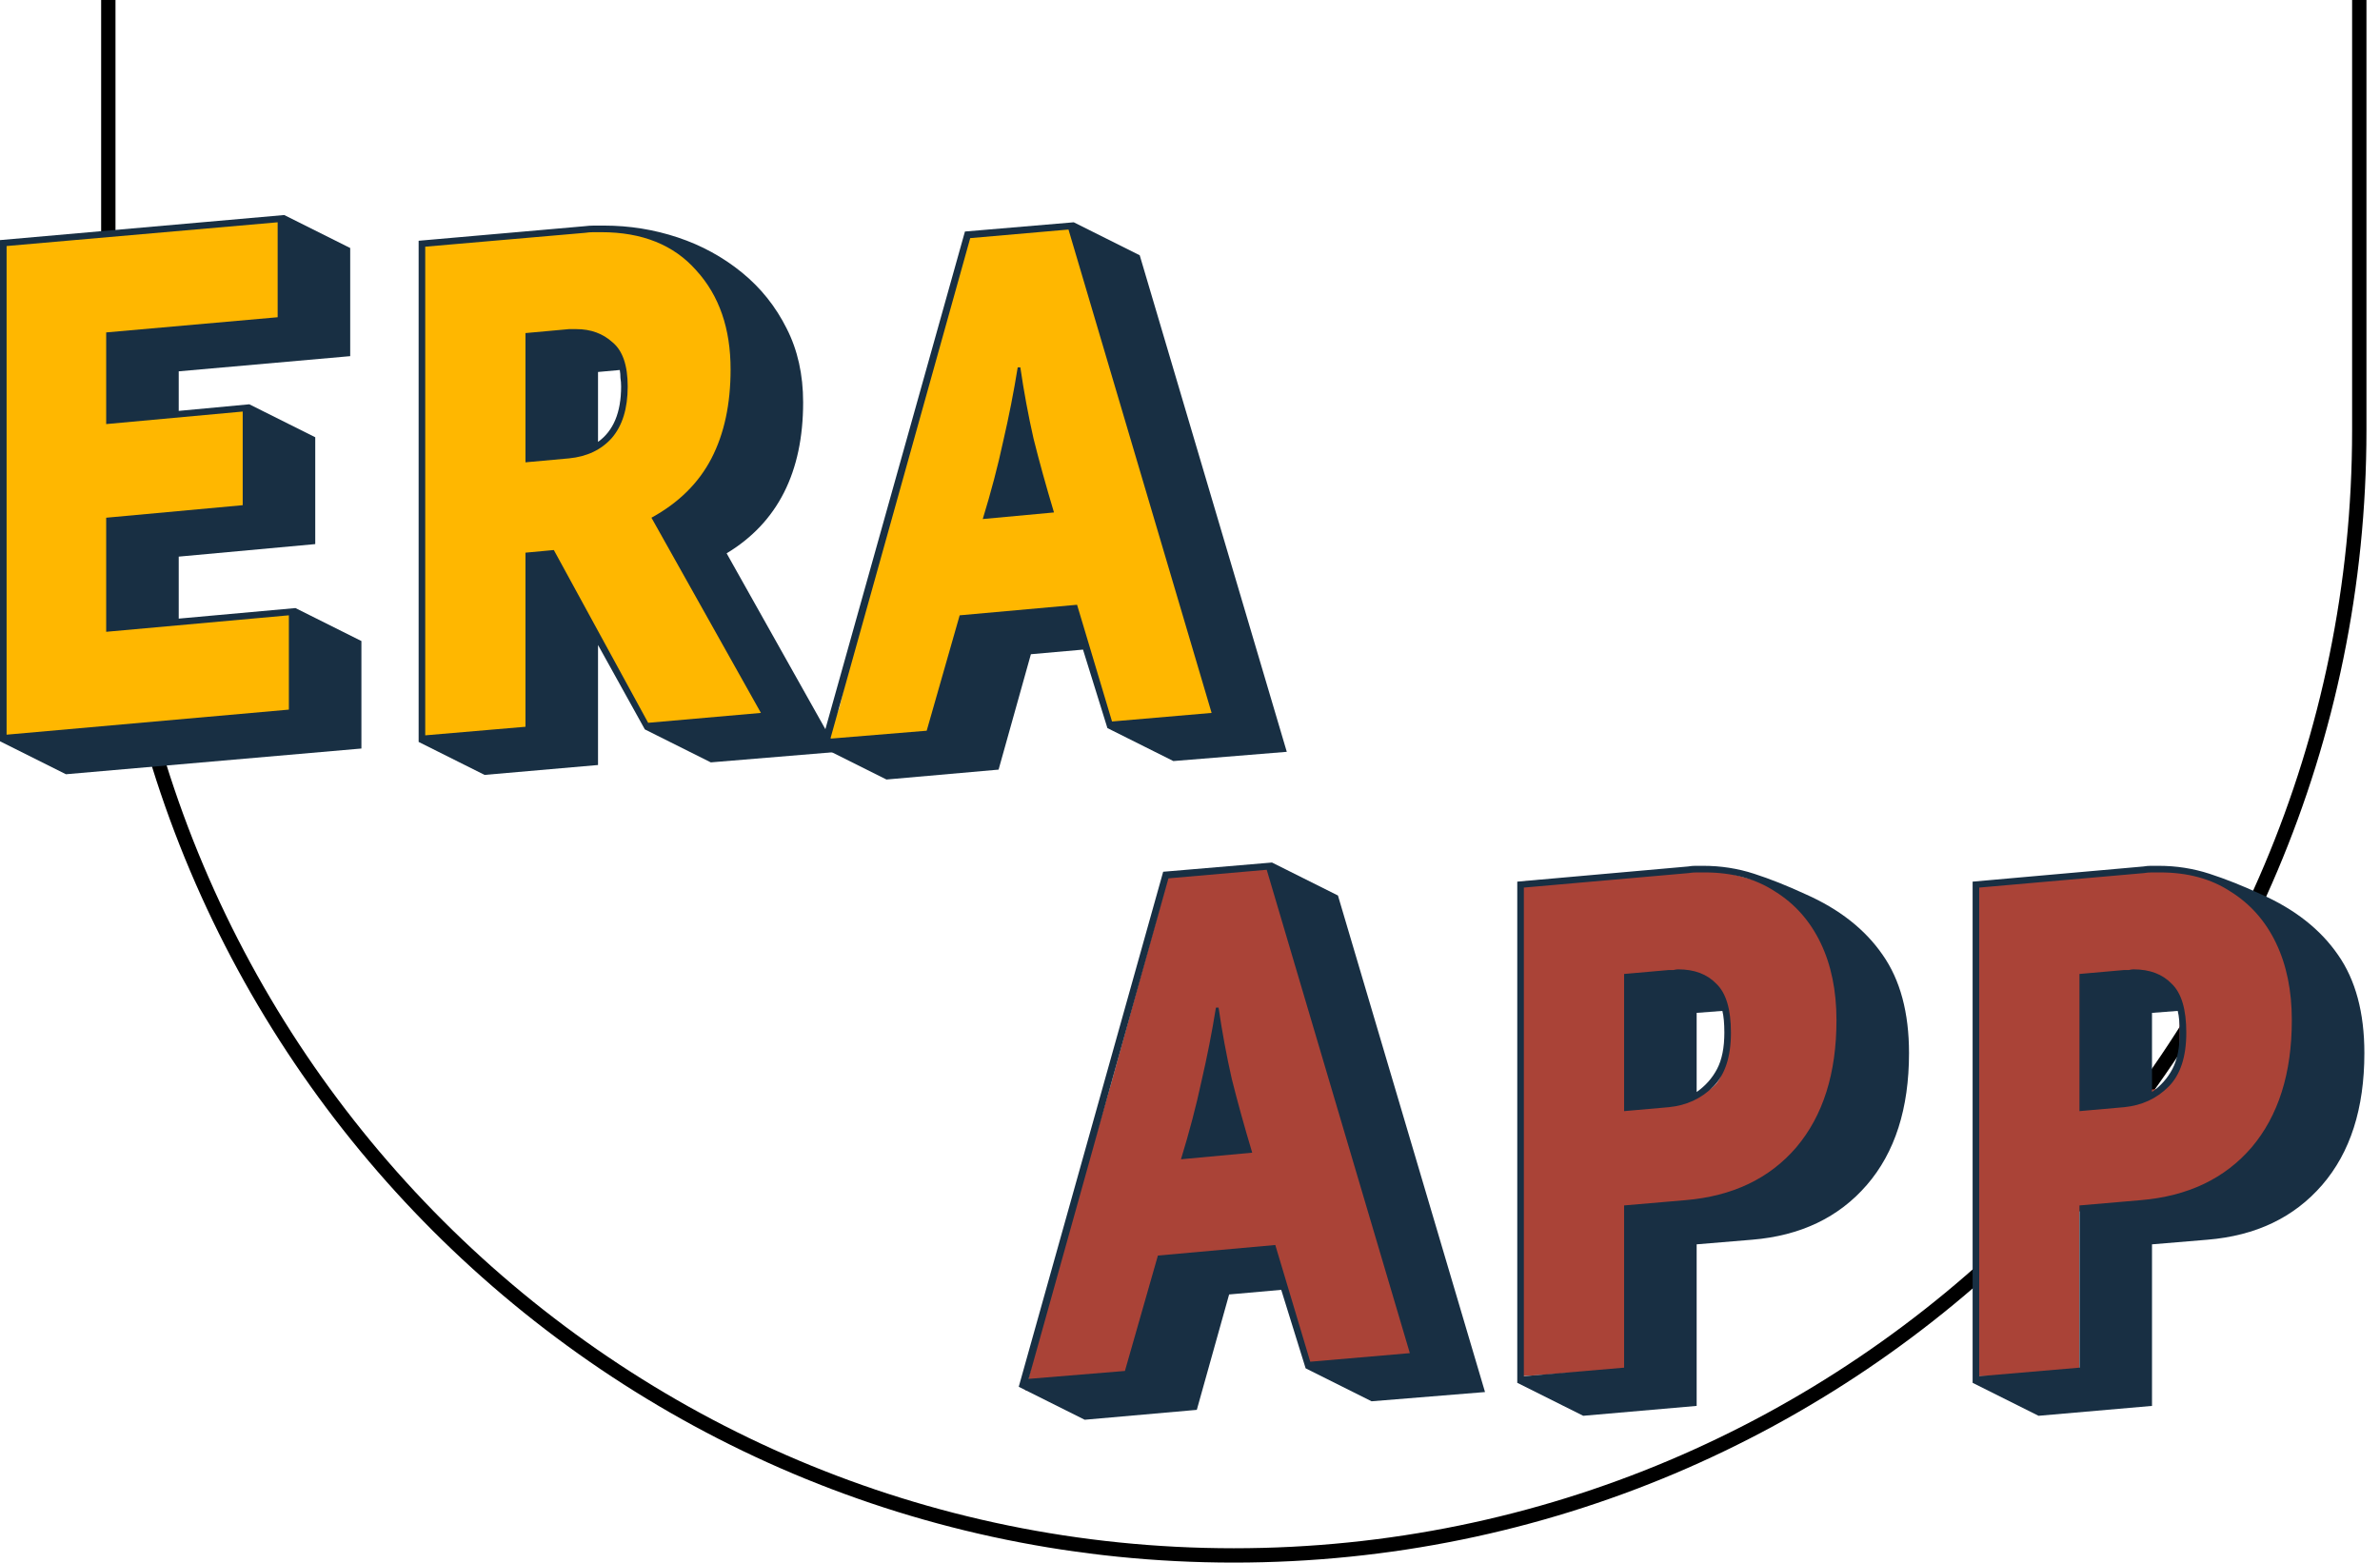
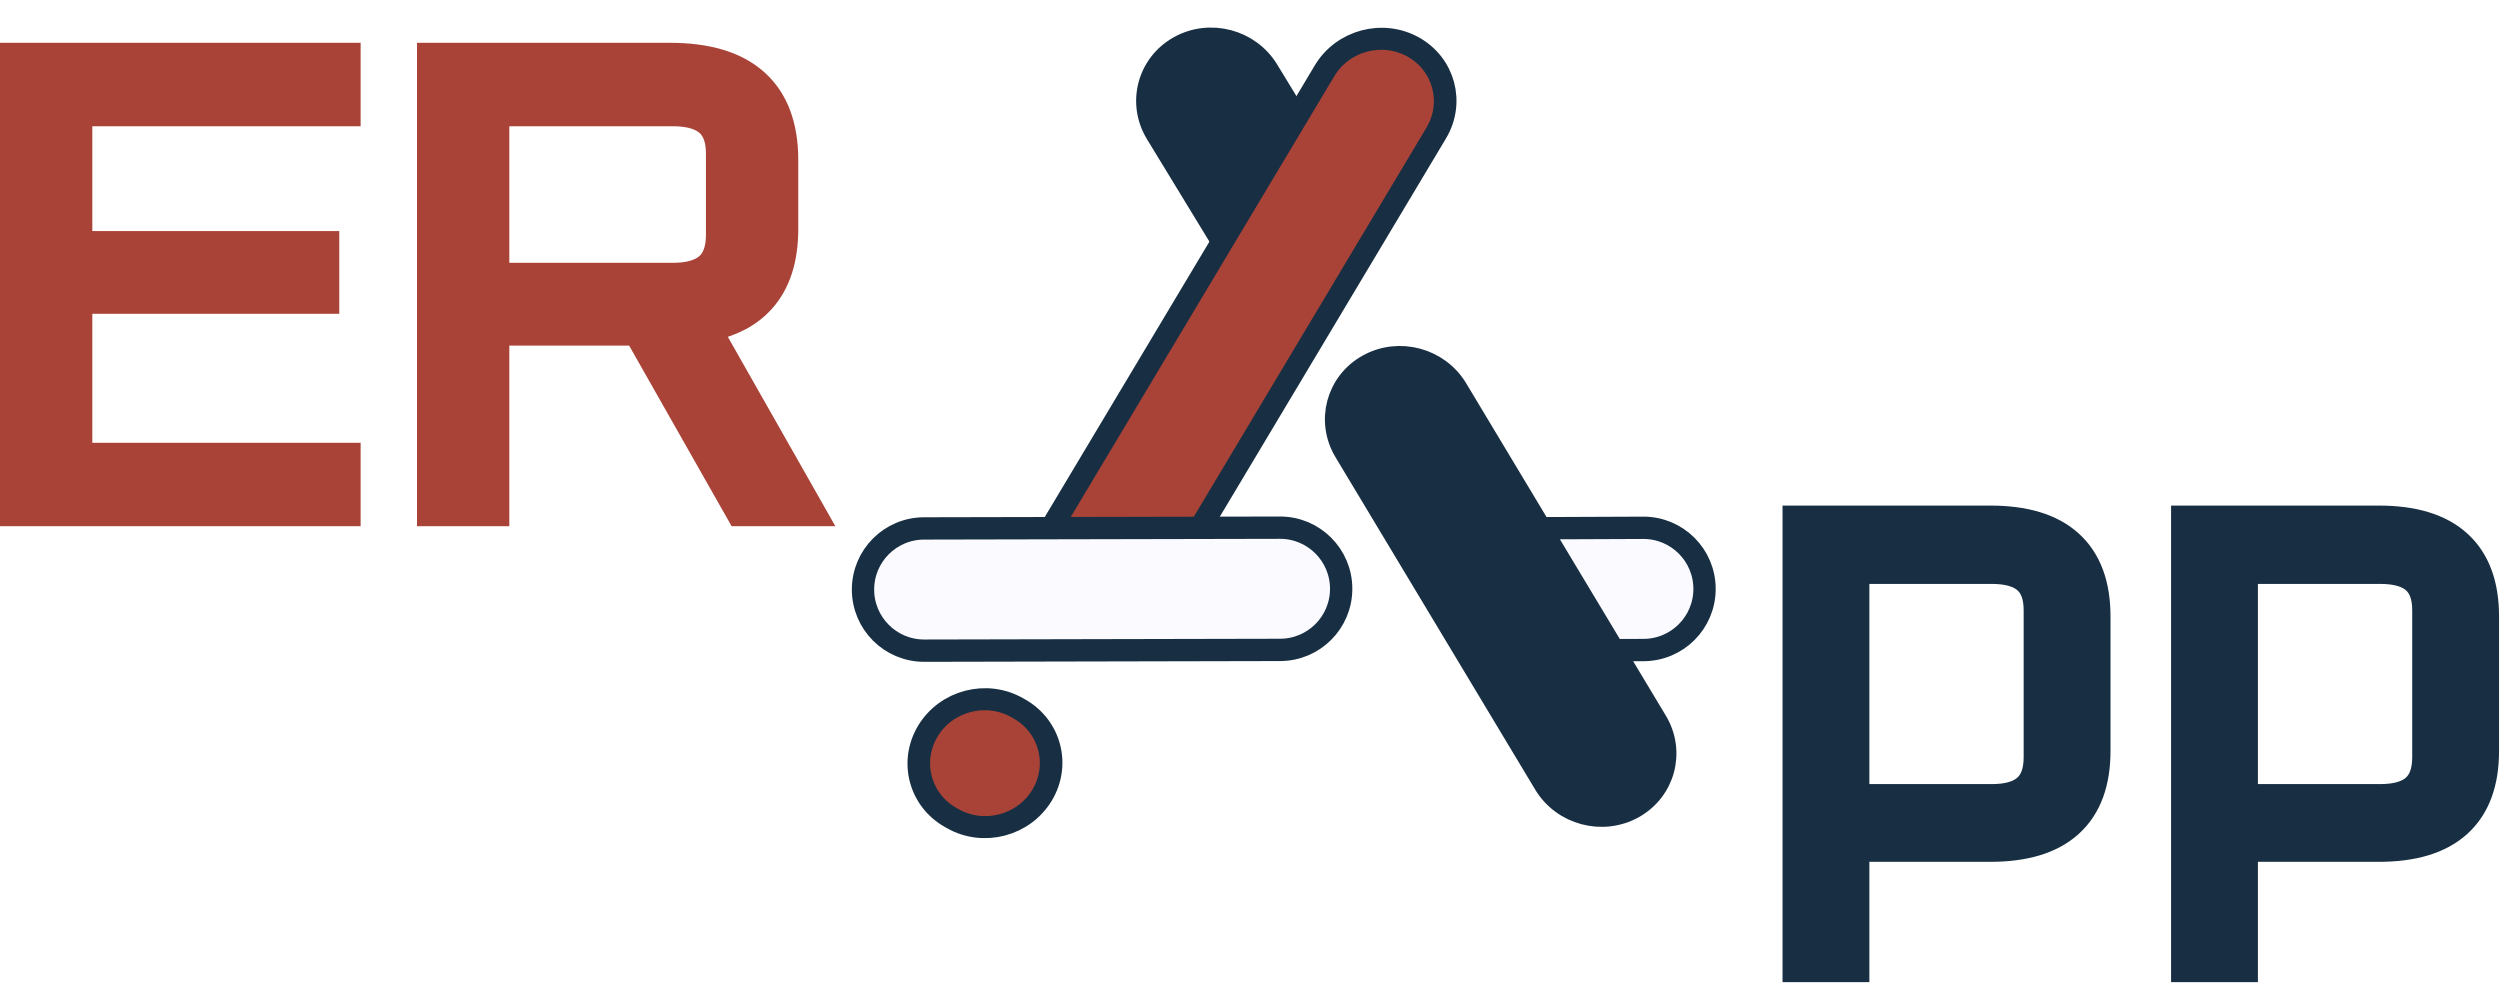
- <svg xmlns="http://www.w3.org/2000/svg" width="166" height="109" viewBox="0 0 166 109" fill="none">
-   <rect x="7.555" y="-82.5" width="157" height="191" rx="78.5" stroke="black" />
-   <path d="M75.055 15.84L67.555 16.34L63.555 30.84L60.055 42.84L58.555 49.34L57.555 51.84L65.055 51.34L67.555 43.34L75.055 42.84L77.555 50.84L85.555 50.34L75.055 15.84Z" fill="#FFB700" />
-   <path d="M0.055 16.84L19.555 15.34V22.34L8.555 23.84V29.34L17.555 28.34V35.84L9.055 36.84V43.84L20.555 42.84V49.84L0.055 51.34V16.84Z" fill="#FFB700" />
-   <path fill-rule="evenodd" clip-rule="evenodd" d="M29.555 16.84L40.555 15.84H43.055C43.555 16.006 44.655 16.34 45.055 16.34C45.455 16.34 46.888 16.673 47.555 16.84L52.055 22.34C52.555 24.173 53.455 27.94 53.055 28.34C52.655 28.74 50.888 32.173 50.055 33.84L47.055 36.34L53.555 50.34L45.055 50.84L40.055 41.84V51.84H29.555V50.84V16.84ZM43.555 25.34H41.055V31.34C42.3 30.717 43.139 29.5 43.277 28.115L43.555 25.34Z" fill="#FFB700" />
-   <path d="M0 51.708V16.748L19.826 15L24.426 17.3V24.844L12.466 25.902V28.662L17.388 28.202L21.988 30.502V37.954L12.466 38.828V43.152L20.608 42.416L25.208 44.716V52.214L4.6 54.008L0 51.708ZM7.406 44.072V36.114L16.928 35.24V28.708L7.406 29.582V23.188L19.366 22.13V15.506L0.46 17.162V51.248L20.148 49.5V42.922L7.406 44.072Z" fill="#182F43" />
-   <path d="M44.977 50.88L41.711 44.992V53.364L33.799 54.054L29.199 51.754V16.794L40.745 15.782C40.991 15.751 41.221 15.736 41.435 15.736C41.681 15.736 41.911 15.736 42.125 15.736C43.904 15.736 45.621 16.012 47.277 16.564C48.933 17.116 50.421 17.929 51.739 19.002C53.058 20.075 54.101 21.379 54.867 22.912C55.634 24.415 56.017 26.132 56.017 28.064C56.017 32.94 54.239 36.451 50.681 38.598L58.455 52.444L49.577 53.18L44.977 50.88ZM45.437 36.114C47.339 35.071 48.734 33.691 49.623 31.974C50.513 30.257 50.957 28.187 50.957 25.764C50.957 22.912 50.16 20.612 48.565 18.864C47.001 17.085 44.793 16.196 41.941 16.196C41.757 16.196 41.573 16.196 41.389 16.196C41.205 16.196 41.006 16.211 40.791 16.242L29.659 17.208V51.294L36.651 50.696V38.552L38.629 38.368L45.207 50.42L53.073 49.73L45.437 36.114ZM36.651 23.234L39.687 22.958H40.193C41.205 22.958 42.049 23.265 42.723 23.878C43.429 24.461 43.781 25.488 43.781 26.96C43.781 28.493 43.413 29.689 42.677 30.548C41.941 31.376 40.945 31.851 39.687 31.974L36.651 32.25V23.234ZM41.711 30.824C42.785 30.057 43.321 28.769 43.321 26.96C43.321 26.745 43.306 26.546 43.275 26.362C43.275 26.178 43.26 25.994 43.229 25.81L41.711 25.948V30.824Z" fill="#182F43" />
-   <path d="M77.239 50.788L75.537 45.314L71.903 45.636L69.649 53.686L61.829 54.376L57.229 52.076L67.303 16.15L74.893 15.506L79.493 17.806L89.751 52.444L81.839 53.088L77.239 50.788ZM67.671 16.61L57.919 51.524L64.635 50.972L66.935 42.922L75.123 42.186L77.561 50.328L84.507 49.73L74.525 16.012L67.671 16.61ZM68.545 36.206C69.127 34.305 69.603 32.495 69.971 30.778C70.369 29.061 70.707 27.343 70.983 25.626H71.167C71.412 27.313 71.719 28.969 72.087 30.594C72.485 32.189 72.961 33.906 73.513 35.746L68.545 36.206Z" fill="#182F43" />
-   <path d="M88.522 60.5L81.522 61L77.522 75.5L74.022 87.5L72.022 95L71.522 97L78.522 96.5L81.022 88.5L89.022 88L91.022 95L99.022 95.5L88.522 60.5Z" fill="#AA4337" />
-   <path fill-rule="evenodd" clip-rule="evenodd" d="M159.021 77.5C161.021 72.7 159.854 65.333 158.521 64L156.521 62L151.021 60.5L138.021 61.5V68L138.021 78L138.021 80C137.934 80.26 137.966 85.558 137.995 90.316C138.009 92.506 138.021 94.582 138.021 96H145.021V84.5C153.021 84.5 156.521 83.5 159.021 77.5ZM149.021 69C147.917 69 147.021 69.895 147.021 71V74C147.021 75.105 147.917 76 149.021 76H150.021C151.126 76 152.021 75.105 152.021 74V71C152.021 69.895 151.126 69 150.021 69H149.021Z" fill="#AA4337" />
-   <path fill-rule="evenodd" clip-rule="evenodd" d="M127.078 77.5C129.078 72.7 127.911 65.333 126.578 64L124.578 62L119.078 60.5L106.078 61.5V68L106.078 78L106.078 80C105.991 80.26 106.023 85.558 106.052 90.316C106.065 92.506 106.078 94.582 106.078 96L113.521 95.5V84.5C121.521 84.5 124.578 83.5 127.078 77.5ZM117.203 69.198C116.031 69.092 115.021 70.014 115.021 71.19V74.19C115.021 75.218 115.8 76.078 116.822 76.18L117.974 76.295C119.095 76.407 120.088 75.572 120.168 74.448L120.382 71.457C120.459 70.37 119.653 69.421 118.568 69.322L117.203 69.198Z" fill="#AA4337" />
-   <path d="M91.065 95.448L89.363 89.974L85.729 90.296L83.475 98.346L75.655 99.036L71.055 96.736L81.129 60.81L88.719 60.166L93.319 62.466L103.577 97.104L95.665 97.748L91.065 95.448ZM81.497 61.27L71.745 96.184L78.461 95.632L80.761 87.582L88.949 86.846L91.387 94.988L98.333 94.39L88.351 60.672L81.497 61.27ZM82.371 80.866C82.953 78.965 83.429 77.155 83.797 75.438C84.195 73.721 84.533 72.003 84.809 70.286H84.993C85.238 71.973 85.545 73.629 85.913 75.254C86.311 76.849 86.787 78.566 87.339 80.406L82.371 80.866Z" fill="#182F43" />
-   <path d="M105.826 96.46V61.5L117.74 60.442C117.924 60.411 118.093 60.396 118.246 60.396C118.43 60.396 118.614 60.396 118.798 60.396C120.025 60.396 121.205 60.58 122.34 60.948C123.475 61.316 124.671 61.791 125.928 62.374C128.289 63.417 130.083 64.827 131.31 66.606C132.537 68.354 133.15 70.639 133.15 73.46C133.15 77.324 132.169 80.391 130.206 82.66C128.243 84.929 125.575 86.202 122.202 86.478L118.338 86.8V98.07L110.426 98.76L105.826 96.46ZM117.556 83.718C120.837 83.442 123.413 82.215 125.284 80.038C127.155 77.83 128.09 74.871 128.09 71.16C128.09 69.105 127.722 67.311 126.986 65.778C126.25 64.245 125.192 63.049 123.812 62.19C122.463 61.301 120.822 60.856 118.89 60.856C118.706 60.856 118.522 60.856 118.338 60.856C118.154 60.856 117.97 60.871 117.786 60.902L106.286 61.914V96L113.278 95.402V84.086L117.556 83.718ZM113.278 67.94L116.406 67.664C116.529 67.664 116.636 67.664 116.728 67.664C116.851 67.633 116.958 67.618 117.05 67.618C118.185 67.618 119.074 67.955 119.718 68.63C120.393 69.274 120.73 70.409 120.73 72.034C120.73 73.721 120.316 74.978 119.488 75.806C118.66 76.634 117.633 77.109 116.406 77.232L113.278 77.508V67.94ZM118.338 76.174C118.951 75.745 119.427 75.208 119.764 74.564C120.101 73.92 120.27 73.077 120.27 72.034C120.27 71.39 120.224 70.884 120.132 70.516L118.338 70.654V76.174Z" fill="#182F43" />
-   <path d="M137.586 96.46V61.5L149.5 60.442C149.684 60.411 149.852 60.396 150.006 60.396C150.19 60.396 150.374 60.396 150.558 60.396C151.784 60.396 152.965 60.58 154.1 60.948C155.234 61.316 156.43 61.791 157.688 62.374C160.049 63.417 161.843 64.827 163.07 66.606C164.296 68.354 164.91 70.639 164.91 73.46C164.91 77.324 163.928 80.391 161.966 82.66C160.003 84.929 157.335 86.202 153.962 86.478L150.098 86.8V98.07L142.186 98.76L137.586 96.46ZM149.316 83.718C152.597 83.442 155.173 82.215 157.044 80.038C158.914 77.83 159.85 74.871 159.85 71.16C159.85 69.105 159.482 67.311 158.746 65.778C158.01 64.245 156.952 63.049 155.572 62.19C154.222 61.301 152.582 60.856 150.65 60.856C150.466 60.856 150.282 60.856 150.098 60.856C149.914 60.856 149.73 60.871 149.546 60.902L138.046 61.914V96L145.038 95.402V84.086L149.316 83.718ZM145.038 67.94L148.166 67.664C148.288 67.664 148.396 67.664 148.488 67.664C148.61 67.633 148.718 67.618 148.81 67.618C149.944 67.618 150.834 67.955 151.478 68.63C152.152 69.274 152.49 70.409 152.49 72.034C152.49 73.721 152.076 74.978 151.248 75.806C150.42 76.634 149.392 77.109 148.166 77.232L145.038 77.508V67.94ZM150.098 76.174C150.711 75.745 151.186 75.208 151.524 74.564C151.861 73.92 152.03 73.077 152.03 72.034C152.03 71.39 151.984 70.884 151.892 70.516L150.098 70.654V76.174Z" fill="#182F43" />
+ <svg xmlns="http://www.w3.org/2000/svg" width="224" height="88" viewBox="0 0 224 88" fill="none">
+   <path d="M1 45.15V46.15H2H30.312H31.312V45.15V41.674V40.674H30.312H7.272V27.119H28.399H29.399V26.119V22.701V21.701H28.399H7.272V10.311H30.312H31.312V9.311V5.835V4.835H30.312H2H1V5.835V45.15ZM38.363 45.15V46.15H39.363H43.635H44.635V45.15V29.968H56.954L65.849 45.643L66.136 46.15H66.719H70.226H71.414H73.132L72.284 44.656L63.709 29.556C65.658 29.134 67.255 28.302 68.42 27C69.867 25.384 70.524 23.183 70.524 20.535V14.325C70.524 11.31 69.676 8.874 67.815 7.212C65.977 5.569 63.318 4.835 60.023 4.835H39.363H38.363V5.835V45.15ZM60.278 24.549H44.635V10.311H60.278C61.808 10.311 62.769 10.655 63.342 11.168C63.895 11.661 64.252 12.459 64.252 13.755V21.048C64.252 22.367 63.892 23.181 63.338 23.683C62.764 24.202 61.805 24.549 60.278 24.549Z" fill="#AA4337" stroke="#AA4337" stroke-width="2" />
+   <path d="M160.715 86V87H161.715H165.496H166.496V86V76.22H178.339C181.39 76.22 183.866 75.532 185.581 73.981C187.316 72.412 188.101 70.119 188.101 67.296V55.223C188.101 52.4 187.316 50.108 185.581 48.539C183.866 46.987 181.39 46.3 178.339 46.3H161.715H160.715V47.3V86ZM195.528 86V87H196.528H200.309H201.309V86V76.22H213.152C216.204 76.22 218.679 75.532 220.395 73.981C222.13 72.412 222.915 70.119 222.915 67.296V55.223C222.915 52.4 222.13 50.108 220.395 48.539C218.679 46.987 216.204 46.3 213.152 46.3H196.528H195.528V47.3V86ZM178.459 71.255H166.496V51.318H178.459C179.95 51.318 180.882 51.655 181.437 52.154C181.971 52.634 182.32 53.412 182.32 54.684V67.835C182.32 69.129 181.969 69.922 181.432 70.41C180.877 70.915 179.948 71.255 178.459 71.255ZM213.272 71.255H201.309V51.318H213.272C214.764 51.318 215.695 51.655 216.25 52.154C216.785 52.634 217.134 53.412 217.134 54.684V67.835C217.134 69.129 216.782 69.922 216.246 70.41C215.691 70.915 214.761 71.255 213.272 71.255Z" fill="#182F43" stroke="#182F43" stroke-width="2" />
+   <path d="M113.577 6.292L119.316 15.707C120.973 18.425 120.057 21.903 117.278 23.453C114.532 24.983 110.999 24.053 109.363 21.368L103.624 11.953C101.967 9.235 102.882 5.757 105.661 4.207C108.407 2.676 111.94 3.607 113.577 6.292Z" fill="#182F43" stroke="#182F43" stroke-width="2" />
+   <path d="M136.53 47.335L147.228 47.291C150.261 47.279 152.726 49.734 152.726 52.767C152.726 55.783 150.288 58.231 147.272 58.243L136.575 58.287C133.542 58.299 131.076 55.844 131.076 52.811C131.076 49.795 133.514 47.347 136.53 47.335Z" fill="#FBFBFF" stroke="#182F43" stroke-width="2" />
+   <path d="M130.51 34.853L148.402 64.635C150.033 67.35 149.111 70.807 146.345 72.349C143.586 73.887 140.036 72.94 138.41 70.233L120.518 40.451C118.887 37.735 119.808 34.279 122.575 32.737C125.333 31.199 128.883 32.146 130.51 34.853Z" fill="#182F43" stroke="#182F43" stroke-width="2" />
+   <rect x="0.36" y="1.345" width="11.454" height="60.868" rx="5.727" transform="matrix(0.873445 0.486923 -0.513192 0.858274 121.998 0.0943357)" fill="#AA4337" stroke="#182F43" stroke-width="2" />
+   <path d="M82.79 47.347L114.681 47.279C117.71 47.272 120.169 49.726 120.169 52.755C120.169 55.774 117.724 58.224 114.704 58.231L82.814 58.3C79.785 58.306 77.326 55.852 77.326 52.823C77.326 49.804 79.771 47.354 82.79 47.347Z" fill="#FBFBFF" stroke="#182F43" stroke-width="2" />
+   <rect x="0.351" y="1.347" width="11.731" height="11.498" rx="5.749" transform="matrix(0.870278 0.49256 -0.518925 0.85482 86.5241 59.252)" fill="#AA4337" stroke="#182F43" stroke-width="2" />
</svg>
